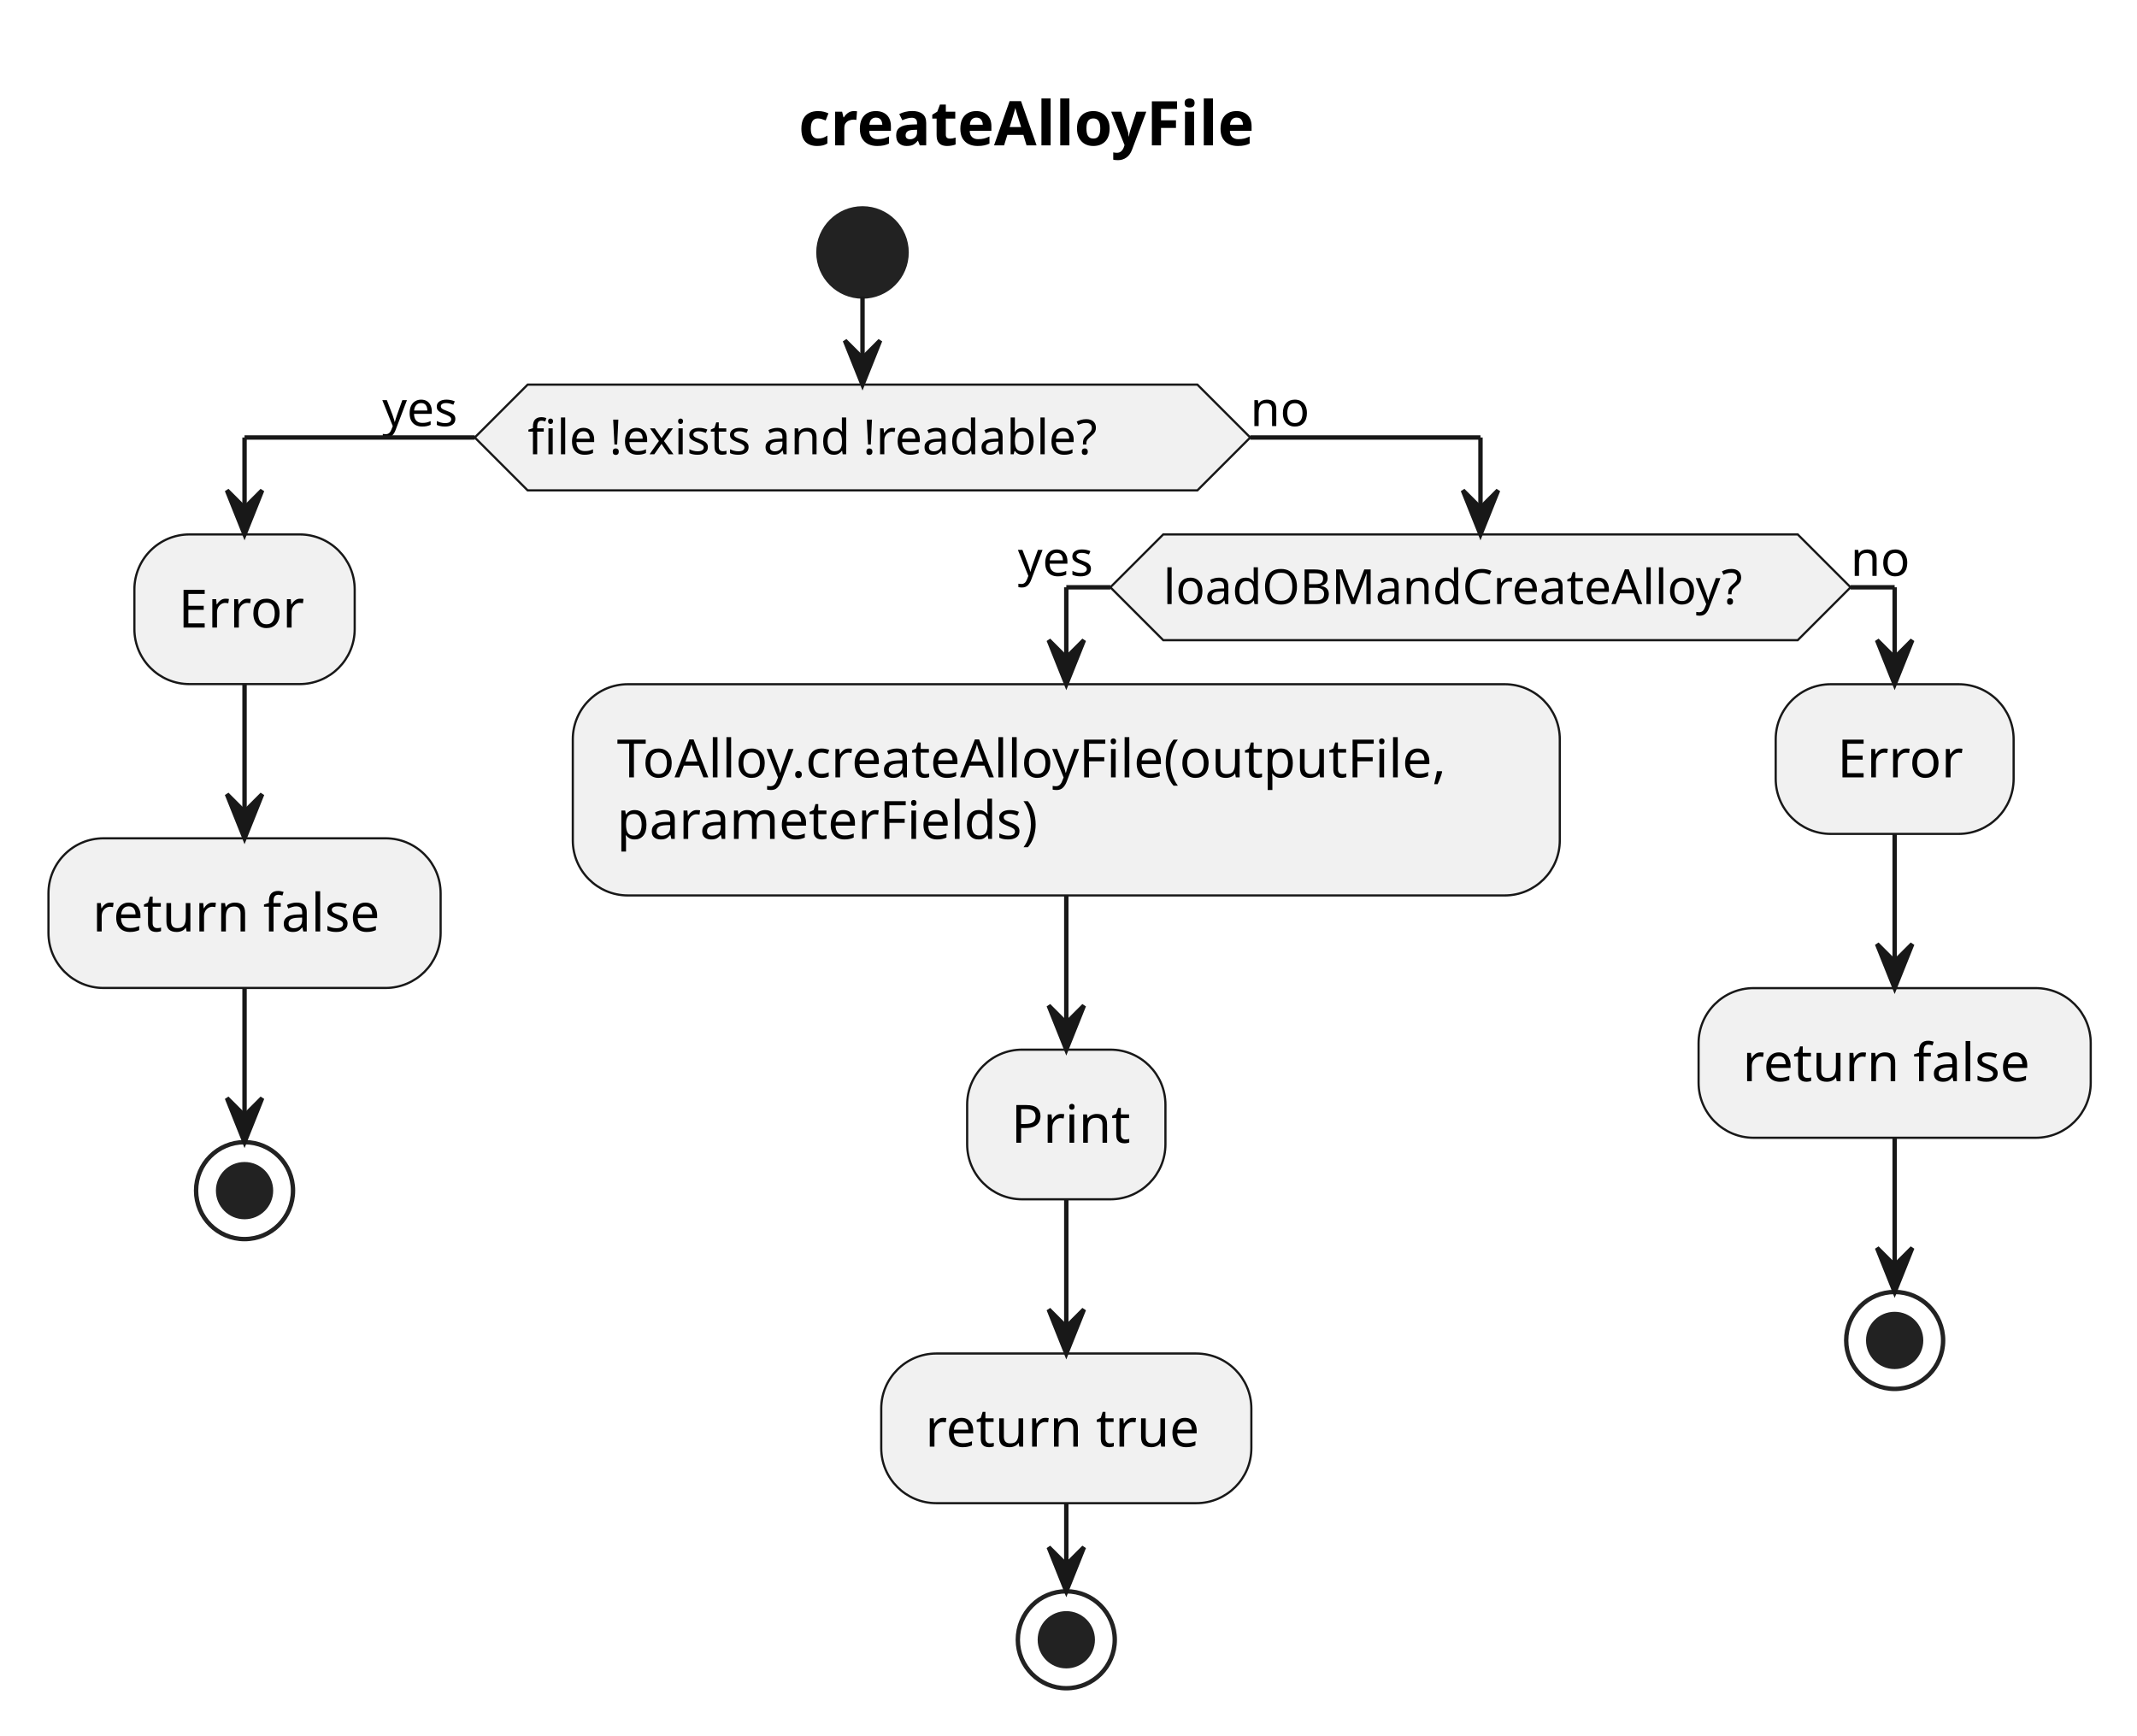
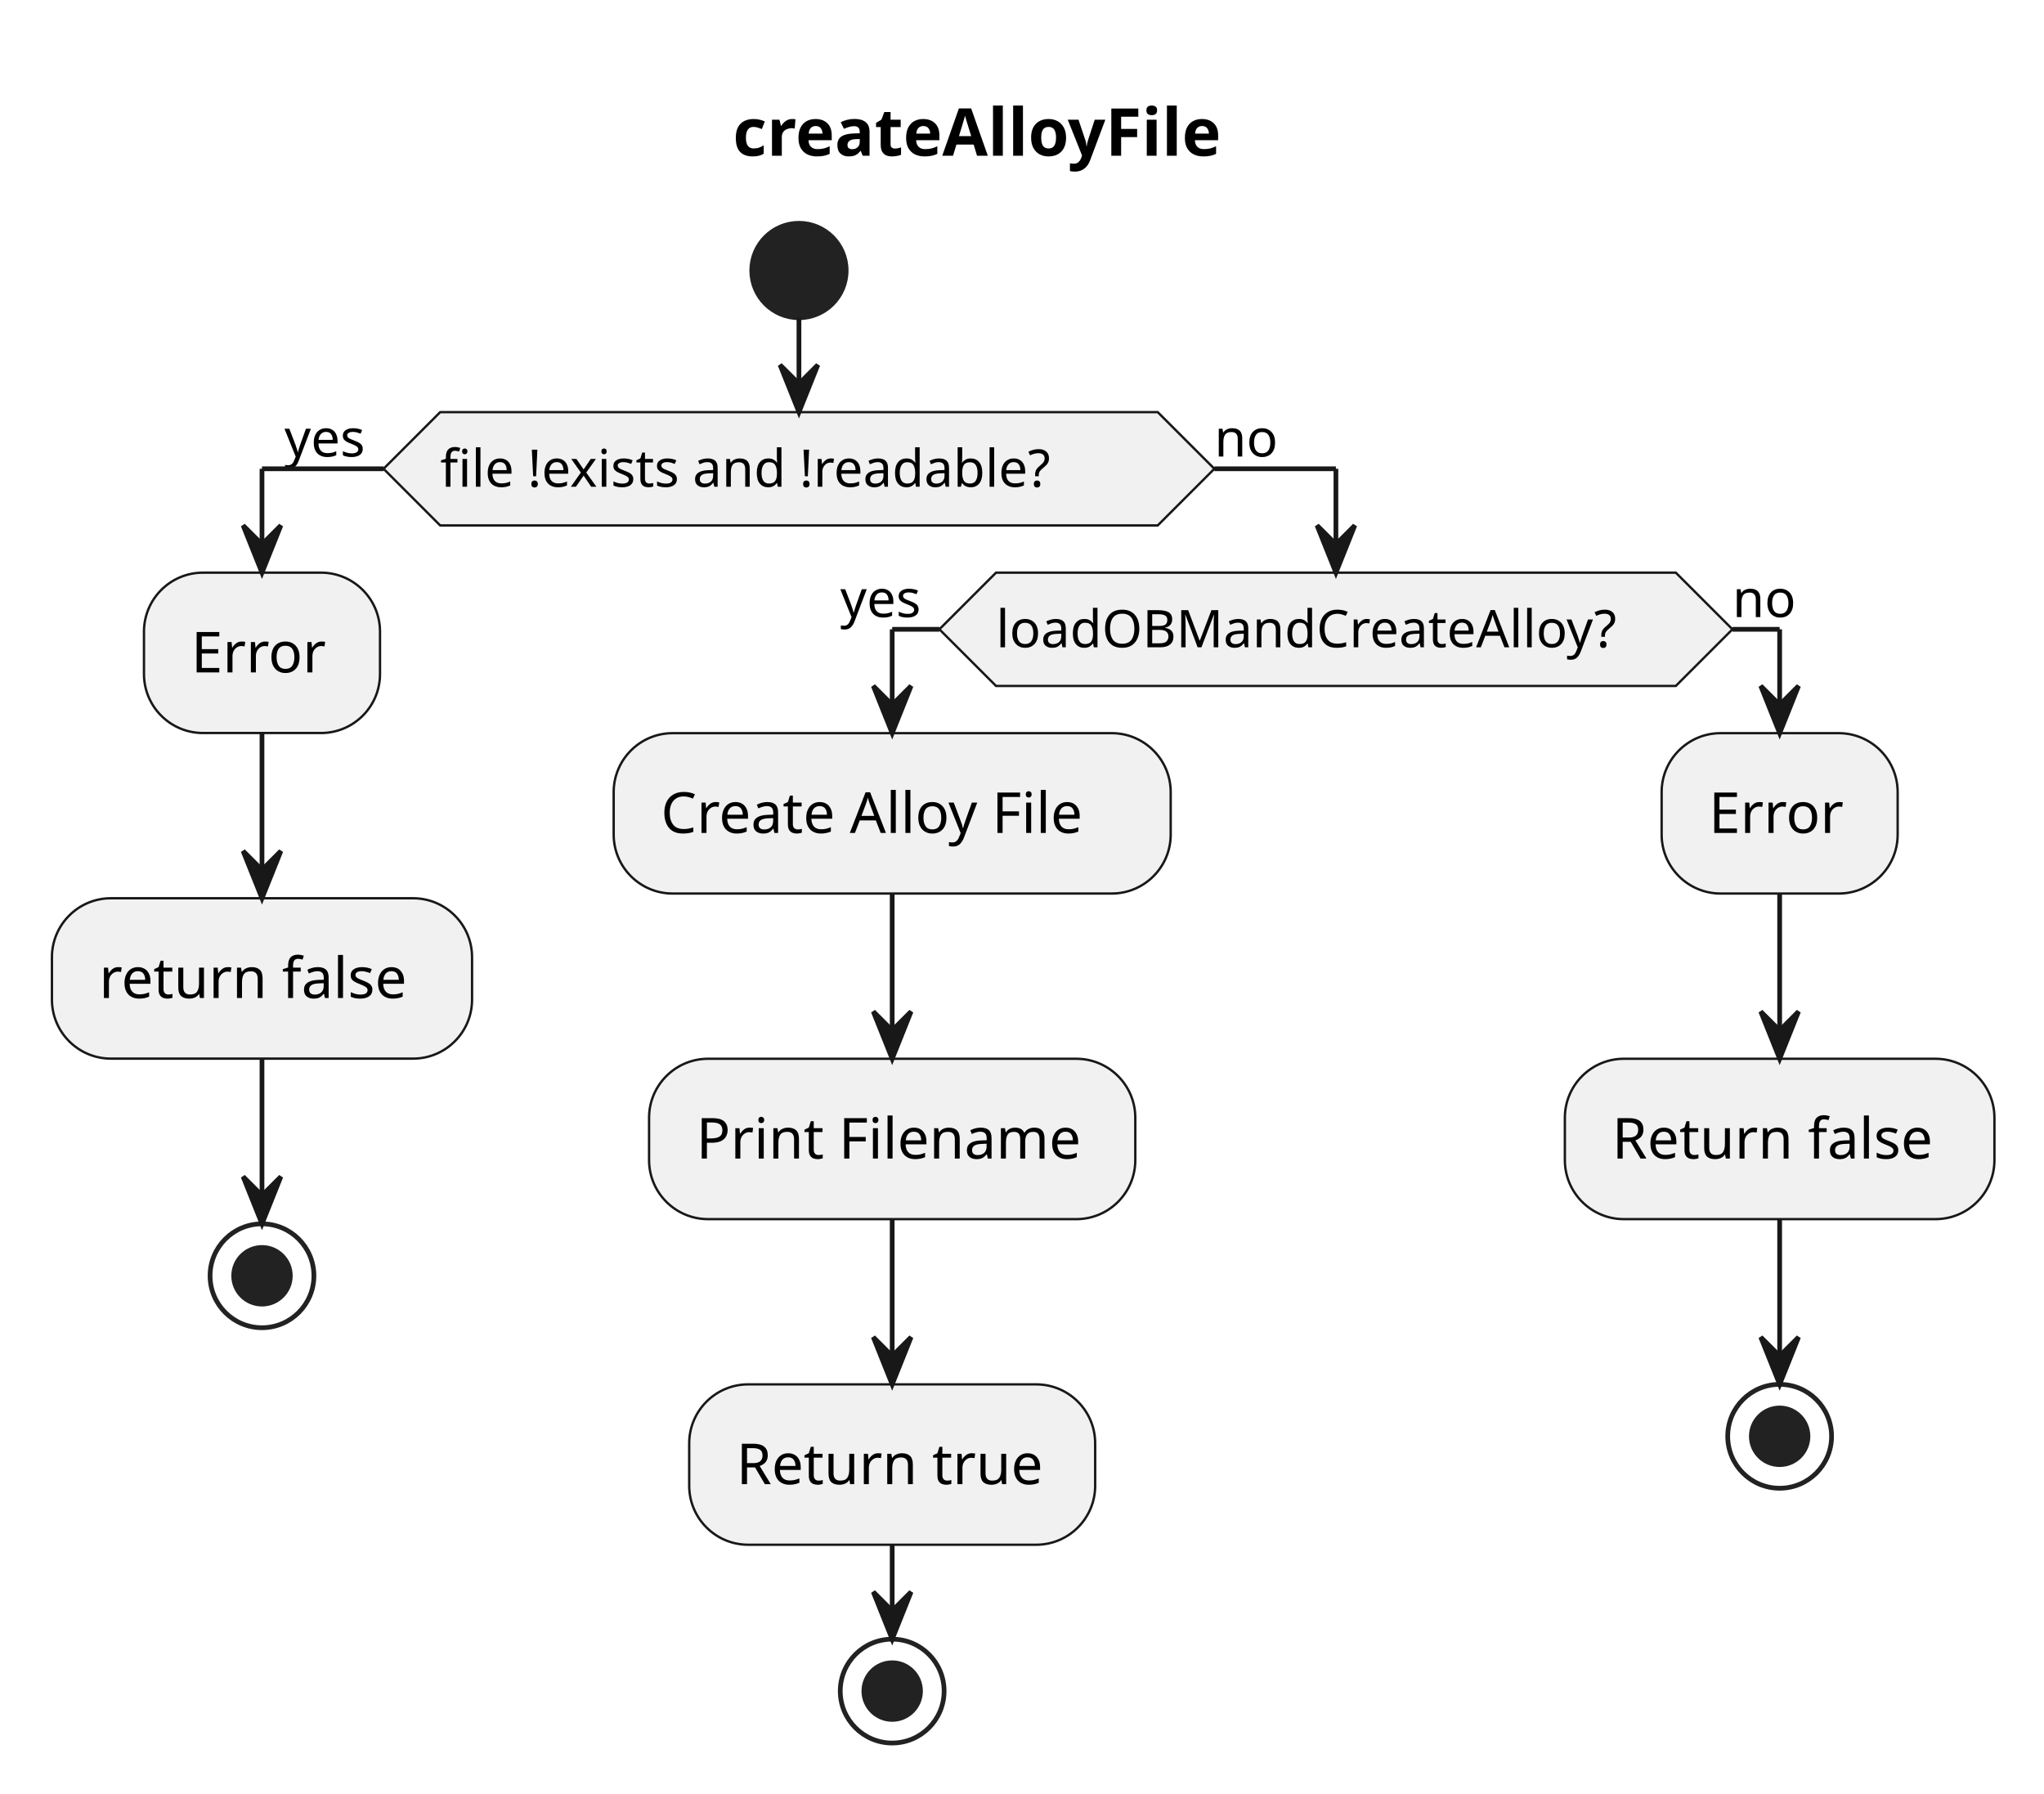
- <svg xmlns="http://www.w3.org/2000/svg" contentStyleType="text/css" height="394px" preserveAspectRatio="none" style="width:485px;height:394px;background:#FFFFFF;" version="1.1" viewBox="0 0 485 394" width="485px" zoomAndPan="magnify">
+ <svg xmlns="http://www.w3.org/2000/svg" contentStyleType="text/css" height="380px" preserveAspectRatio="none" style="width:433px;height:380px;background:#FFFFFF;" version="1.1" viewBox="0 0 433 380" width="433px" zoomAndPan="magnify">
  <defs />
  <g>
-     <text fill="#000000" font-family="sans-serif" font-size="14" font-weight="bold" lengthAdjust="spacing" textLength="120" x="181.25" y="32.995">createAlloyFile</text>
-     <ellipse cx="195.75" cy="57.297" fill="#222222" rx="10" ry="10" style="stroke:#222222;stroke-width:1.0;" />
-     <polygon fill="#F1F1F1" points="119.75,87.297,271.75,87.297,283.75,99.297,271.75,111.297,119.75,111.297,107.75,99.297,119.75,87.297" style="stroke:#181818;stroke-width:0.5;" />
-     <text fill="#000000" font-family="sans-serif" font-size="11" lengthAdjust="spacing" textLength="152" x="119.75" y="103.105">file !exists and !readable?</text>
-     <text fill="#000000" font-family="sans-serif" font-size="11" lengthAdjust="spacing" textLength="21" x="86.75" y="96.703">yes</text>
-     <text fill="#000000" font-family="sans-serif" font-size="11" lengthAdjust="spacing" textLength="14" x="283.75" y="96.703">no</text>
+     <text fill="#000000" font-family="sans-serif" font-size="14" font-weight="bold" lengthAdjust="spacing" textLength="120" x="155.25" y="32.995">createAlloyFile</text>
+     <ellipse cx="169.25" cy="57.297" fill="#222222" rx="10" ry="10" style="stroke:#222222;stroke-width:1.0;" />
+     <polygon fill="#F1F1F1" points="93.25,87.297,245.25,87.297,257.25,99.297,245.25,111.297,93.25,111.297,81.25,99.297,93.25,87.297" style="stroke:#181818;stroke-width:0.5;" />
+     <text fill="#000000" font-family="sans-serif" font-size="11" lengthAdjust="spacing" textLength="152" x="93.25" y="103.105">file !exists and !readable?</text>
+     <text fill="#000000" font-family="sans-serif" font-size="11" lengthAdjust="spacing" textLength="21" x="60.25" y="96.703">yes</text>
+     <text fill="#000000" font-family="sans-serif" font-size="11" lengthAdjust="spacing" textLength="14" x="257.25" y="96.703">no</text>
    <rect fill="#F1F1F1" height="33.969" rx="12.5" ry="12.5" style="stroke:#181818;stroke-width:0.5;" width="50" x="30.5" y="121.297" />
    <text fill="#000000" font-family="sans-serif" font-size="12" lengthAdjust="spacing" textLength="30" x="40.5" y="142.435">Error</text>
    <rect fill="#F1F1F1" height="33.969" rx="12.5" ry="12.5" style="stroke:#181818;stroke-width:0.5;" width="89" x="11" y="190.266" />
    <text fill="#000000" font-family="sans-serif" font-size="12" lengthAdjust="spacing" textLength="69" x="21" y="211.404">return false</text>
    <ellipse cx="55.5" cy="270.234" fill="none" rx="11" ry="11" style="stroke:#222222;stroke-width:1.0;" />
    <ellipse cx="55.5" cy="270.234" fill="#222222" rx="6" ry="6" style="stroke:#222222;stroke-width:1.0;" />
-     <polygon fill="#F1F1F1" points="264,121.297,408,121.297,420,133.297,408,145.297,264,145.297,252,133.297,264,121.297" style="stroke:#181818;stroke-width:0.5;" />
-     <text fill="#000000" font-family="sans-serif" font-size="11" lengthAdjust="spacing" textLength="144" x="264" y="137.105">loadOBMandCreateAlloy?</text>
-     <text fill="#000000" font-family="sans-serif" font-size="11" lengthAdjust="spacing" textLength="21" x="231" y="130.703">yes</text>
-     <text fill="#000000" font-family="sans-serif" font-size="11" lengthAdjust="spacing" textLength="14" x="420" y="130.703">no</text>
-     <rect fill="#F1F1F1" height="47.938" rx="12.5" ry="12.5" style="stroke:#181818;stroke-width:0.5;" width="224" x="130" y="155.297" />
-     <text fill="#000000" font-family="sans-serif" font-size="12" lengthAdjust="spacing" textLength="204" x="140" y="176.435">ToAlloy.createAlloyFile(outputFile,</text>
-     <text fill="#000000" font-family="sans-serif" font-size="12" lengthAdjust="spacing" textLength="104" x="140" y="190.404">parameterFields)</text>
-     <rect fill="#F1F1F1" height="33.969" rx="12.5" ry="12.5" style="stroke:#181818;stroke-width:0.5;" width="45" x="219.5" y="238.234" />
-     <text fill="#000000" font-family="sans-serif" font-size="12" lengthAdjust="spacing" textLength="25" x="229.5" y="259.373">Print</text>
-     <rect fill="#F1F1F1" height="33.969" rx="12.5" ry="12.5" style="stroke:#181818;stroke-width:0.5;" width="84" x="200" y="307.203" />
-     <text fill="#000000" font-family="sans-serif" font-size="12" lengthAdjust="spacing" textLength="64" x="210" y="328.342">return true</text>
-     <ellipse cx="242" cy="372.172" fill="none" rx="11" ry="11" style="stroke:#222222;stroke-width:1.0;" />
-     <ellipse cx="242" cy="372.172" fill="#222222" rx="6" ry="6" style="stroke:#222222;stroke-width:1.0;" />
-     <rect fill="#F1F1F1" height="33.969" rx="12.5" ry="12.5" style="stroke:#181818;stroke-width:0.5;" width="54" x="403" y="155.297" />
-     <text fill="#000000" font-family="sans-serif" font-size="12" lengthAdjust="spacing" textLength="30" x="417" y="176.435">Error</text>
-     <rect fill="#F1F1F1" height="33.969" rx="12.5" ry="12.5" style="stroke:#181818;stroke-width:0.5;" width="89" x="385.5" y="224.266" />
-     <text fill="#000000" font-family="sans-serif" font-size="12" lengthAdjust="spacing" textLength="69" x="395.5" y="245.404">return false</text>
-     <ellipse cx="430" cy="304.234" fill="none" rx="11" ry="11" style="stroke:#222222;stroke-width:1.0;" />
-     <ellipse cx="430" cy="304.234" fill="#222222" rx="6" ry="6" style="stroke:#222222;stroke-width:1.0;" />
+     <polygon fill="#F1F1F1" points="211,121.297,355,121.297,367,133.297,355,145.297,211,145.297,199,133.297,211,121.297" style="stroke:#181818;stroke-width:0.5;" />
+     <text fill="#000000" font-family="sans-serif" font-size="11" lengthAdjust="spacing" textLength="144" x="211" y="137.105">loadOBMandCreateAlloy?</text>
+     <text fill="#000000" font-family="sans-serif" font-size="11" lengthAdjust="spacing" textLength="21" x="178" y="130.703">yes</text>
+     <text fill="#000000" font-family="sans-serif" font-size="11" lengthAdjust="spacing" textLength="14" x="367" y="130.703">no</text>
+     <rect fill="#F1F1F1" height="33.969" rx="12.5" ry="12.5" style="stroke:#181818;stroke-width:0.5;" width="118" x="130" y="155.297" />
+     <text fill="#000000" font-family="sans-serif" font-size="12" lengthAdjust="spacing" textLength="98" x="140" y="176.435">Create Alloy File</text>
+     <rect fill="#F1F1F1" height="33.969" rx="12.5" ry="12.5" style="stroke:#181818;stroke-width:0.5;" width="103" x="137.5" y="224.266" />
+     <text fill="#000000" font-family="sans-serif" font-size="12" lengthAdjust="spacing" textLength="83" x="147.5" y="245.404">Print Filename</text>
+     <rect fill="#F1F1F1" height="33.969" rx="12.5" ry="12.5" style="stroke:#181818;stroke-width:0.5;" width="86" x="146" y="293.234" />
+     <text fill="#000000" font-family="sans-serif" font-size="12" lengthAdjust="spacing" textLength="66" x="156" y="314.373">Return true</text>
+     <ellipse cx="189" cy="358.203" fill="none" rx="11" ry="11" style="stroke:#222222;stroke-width:1.0;" />
+     <ellipse cx="189" cy="358.203" fill="#222222" rx="6" ry="6" style="stroke:#222222;stroke-width:1.0;" />
+     <rect fill="#F1F1F1" height="33.969" rx="12.5" ry="12.5" style="stroke:#181818;stroke-width:0.5;" width="50" x="352" y="155.297" />
+     <text fill="#000000" font-family="sans-serif" font-size="12" lengthAdjust="spacing" textLength="30" x="362" y="176.435">Error</text>
+     <rect fill="#F1F1F1" height="33.969" rx="12.5" ry="12.5" style="stroke:#181818;stroke-width:0.5;" width="91" x="331.5" y="224.266" />
+     <text fill="#000000" font-family="sans-serif" font-size="12" lengthAdjust="spacing" textLength="71" x="341.5" y="245.404">Return false</text>
+     <ellipse cx="377" cy="304.234" fill="none" rx="11" ry="11" style="stroke:#222222;stroke-width:1.0;" />
+     <ellipse cx="377" cy="304.234" fill="#222222" rx="6" ry="6" style="stroke:#222222;stroke-width:1.0;" />
    <line style="stroke:#181818;stroke-width:1.0;" x1="55.5" x2="55.5" y1="155.266" y2="190.266" />
    <polygon fill="#181818" points="51.5,180.266,55.5,190.266,59.5,180.266,55.5,184.266" style="stroke:#181818;stroke-width:1.0;" />
    <line style="stroke:#181818;stroke-width:1.0;" x1="55.5" x2="55.5" y1="224.234" y2="259.234" />
    <polygon fill="#181818" points="51.5,249.234,55.5,259.234,59.5,249.234,55.5,253.234" style="stroke:#181818;stroke-width:1.0;" />
-     <line style="stroke:#181818;stroke-width:1.0;" x1="242" x2="242" y1="203.234" y2="238.234" />
-     <polygon fill="#181818" points="238,228.234,242,238.234,246,228.234,242,232.234" style="stroke:#181818;stroke-width:1.0;" />
-     <line style="stroke:#181818;stroke-width:1.0;" x1="242" x2="242" y1="272.203" y2="307.203" />
-     <polygon fill="#181818" points="238,297.203,242,307.203,246,297.203,242,301.203" style="stroke:#181818;stroke-width:1.0;" />
-     <line style="stroke:#181818;stroke-width:1.0;" x1="242" x2="242" y1="341.172" y2="361.172" />
-     <polygon fill="#181818" points="238,351.172,242,361.172,246,351.172,242,355.172" style="stroke:#181818;stroke-width:1.0;" />
-     <line style="stroke:#181818;stroke-width:1.0;" x1="430" x2="430" y1="189.266" y2="224.266" />
-     <polygon fill="#181818" points="426,214.266,430,224.266,434,214.266,430,218.266" style="stroke:#181818;stroke-width:1.0;" />
-     <line style="stroke:#181818;stroke-width:1.0;" x1="430" x2="430" y1="258.234" y2="293.234" />
-     <polygon fill="#181818" points="426,283.234,430,293.234,434,283.234,430,287.234" style="stroke:#181818;stroke-width:1.0;" />
-     <line style="stroke:#181818;stroke-width:1.0;" x1="252" x2="242" y1="133.297" y2="133.297" />
-     <line style="stroke:#181818;stroke-width:1.0;" x1="242" x2="242" y1="133.297" y2="155.297" />
-     <polygon fill="#181818" points="238,145.297,242,155.297,246,145.297,242,149.297" style="stroke:#181818;stroke-width:1.0;" />
-     <line style="stroke:#181818;stroke-width:1.0;" x1="420" x2="430" y1="133.297" y2="133.297" />
-     <line style="stroke:#181818;stroke-width:1.0;" x1="430" x2="430" y1="133.297" y2="155.297" />
-     <polygon fill="#181818" points="426,145.297,430,155.297,434,145.297,430,149.297" style="stroke:#181818;stroke-width:1.0;" />
-     <line style="stroke:#181818;stroke-width:1.0;" x1="107.75" x2="55.5" y1="99.297" y2="99.297" />
+     <line style="stroke:#181818;stroke-width:1.0;" x1="189" x2="189" y1="189.266" y2="224.266" />
+     <polygon fill="#181818" points="185,214.266,189,224.266,193,214.266,189,218.266" style="stroke:#181818;stroke-width:1.0;" />
+     <line style="stroke:#181818;stroke-width:1.0;" x1="189" x2="189" y1="258.234" y2="293.234" />
+     <polygon fill="#181818" points="185,283.234,189,293.234,193,283.234,189,287.234" style="stroke:#181818;stroke-width:1.0;" />
+     <line style="stroke:#181818;stroke-width:1.0;" x1="189" x2="189" y1="327.203" y2="347.203" />
+     <polygon fill="#181818" points="185,337.203,189,347.203,193,337.203,189,341.203" style="stroke:#181818;stroke-width:1.0;" />
+     <line style="stroke:#181818;stroke-width:1.0;" x1="377" x2="377" y1="189.266" y2="224.266" />
+     <polygon fill="#181818" points="373,214.266,377,224.266,381,214.266,377,218.266" style="stroke:#181818;stroke-width:1.0;" />
+     <line style="stroke:#181818;stroke-width:1.0;" x1="377" x2="377" y1="258.234" y2="293.234" />
+     <polygon fill="#181818" points="373,283.234,377,293.234,381,283.234,377,287.234" style="stroke:#181818;stroke-width:1.0;" />
+     <line style="stroke:#181818;stroke-width:1.0;" x1="199" x2="189" y1="133.297" y2="133.297" />
+     <line style="stroke:#181818;stroke-width:1.0;" x1="189" x2="189" y1="133.297" y2="155.297" />
+     <polygon fill="#181818" points="185,145.297,189,155.297,193,145.297,189,149.297" style="stroke:#181818;stroke-width:1.0;" />
+     <line style="stroke:#181818;stroke-width:1.0;" x1="367" x2="377" y1="133.297" y2="133.297" />
+     <line style="stroke:#181818;stroke-width:1.0;" x1="377" x2="377" y1="133.297" y2="155.297" />
+     <polygon fill="#181818" points="373,145.297,377,155.297,381,145.297,377,149.297" style="stroke:#181818;stroke-width:1.0;" />
+     <line style="stroke:#181818;stroke-width:1.0;" x1="81.25" x2="55.5" y1="99.297" y2="99.297" />
    <line style="stroke:#181818;stroke-width:1.0;" x1="55.5" x2="55.5" y1="99.297" y2="121.297" />
    <polygon fill="#181818" points="51.5,111.297,55.5,121.297,59.5,111.297,55.5,115.297" style="stroke:#181818;stroke-width:1.0;" />
-     <line style="stroke:#181818;stroke-width:1.0;" x1="283.75" x2="336" y1="99.297" y2="99.297" />
-     <line style="stroke:#181818;stroke-width:1.0;" x1="336" x2="336" y1="99.297" y2="121.297" />
-     <polygon fill="#181818" points="332,111.297,336,121.297,340,111.297,336,115.297" style="stroke:#181818;stroke-width:1.0;" />
-     <line style="stroke:#181818;stroke-width:1.0;" x1="195.75" x2="195.75" y1="67.297" y2="87.297" />
-     <polygon fill="#181818" points="191.75,77.297,195.75,87.297,199.75,77.297,195.75,81.297" style="stroke:#181818;stroke-width:1.0;" />
+     <line style="stroke:#181818;stroke-width:1.0;" x1="257.25" x2="283" y1="99.297" y2="99.297" />
+     <line style="stroke:#181818;stroke-width:1.0;" x1="283" x2="283" y1="99.297" y2="121.297" />
+     <polygon fill="#181818" points="279,111.297,283,121.297,287,111.297,283,115.297" style="stroke:#181818;stroke-width:1.0;" />
+     <line style="stroke:#181818;stroke-width:1.0;" x1="169.25" x2="169.25" y1="67.297" y2="87.297" />
+     <polygon fill="#181818" points="165.25,77.297,169.25,87.297,173.25,77.297,169.25,81.297" style="stroke:#181818;stroke-width:1.0;" />
  </g>
</svg>
